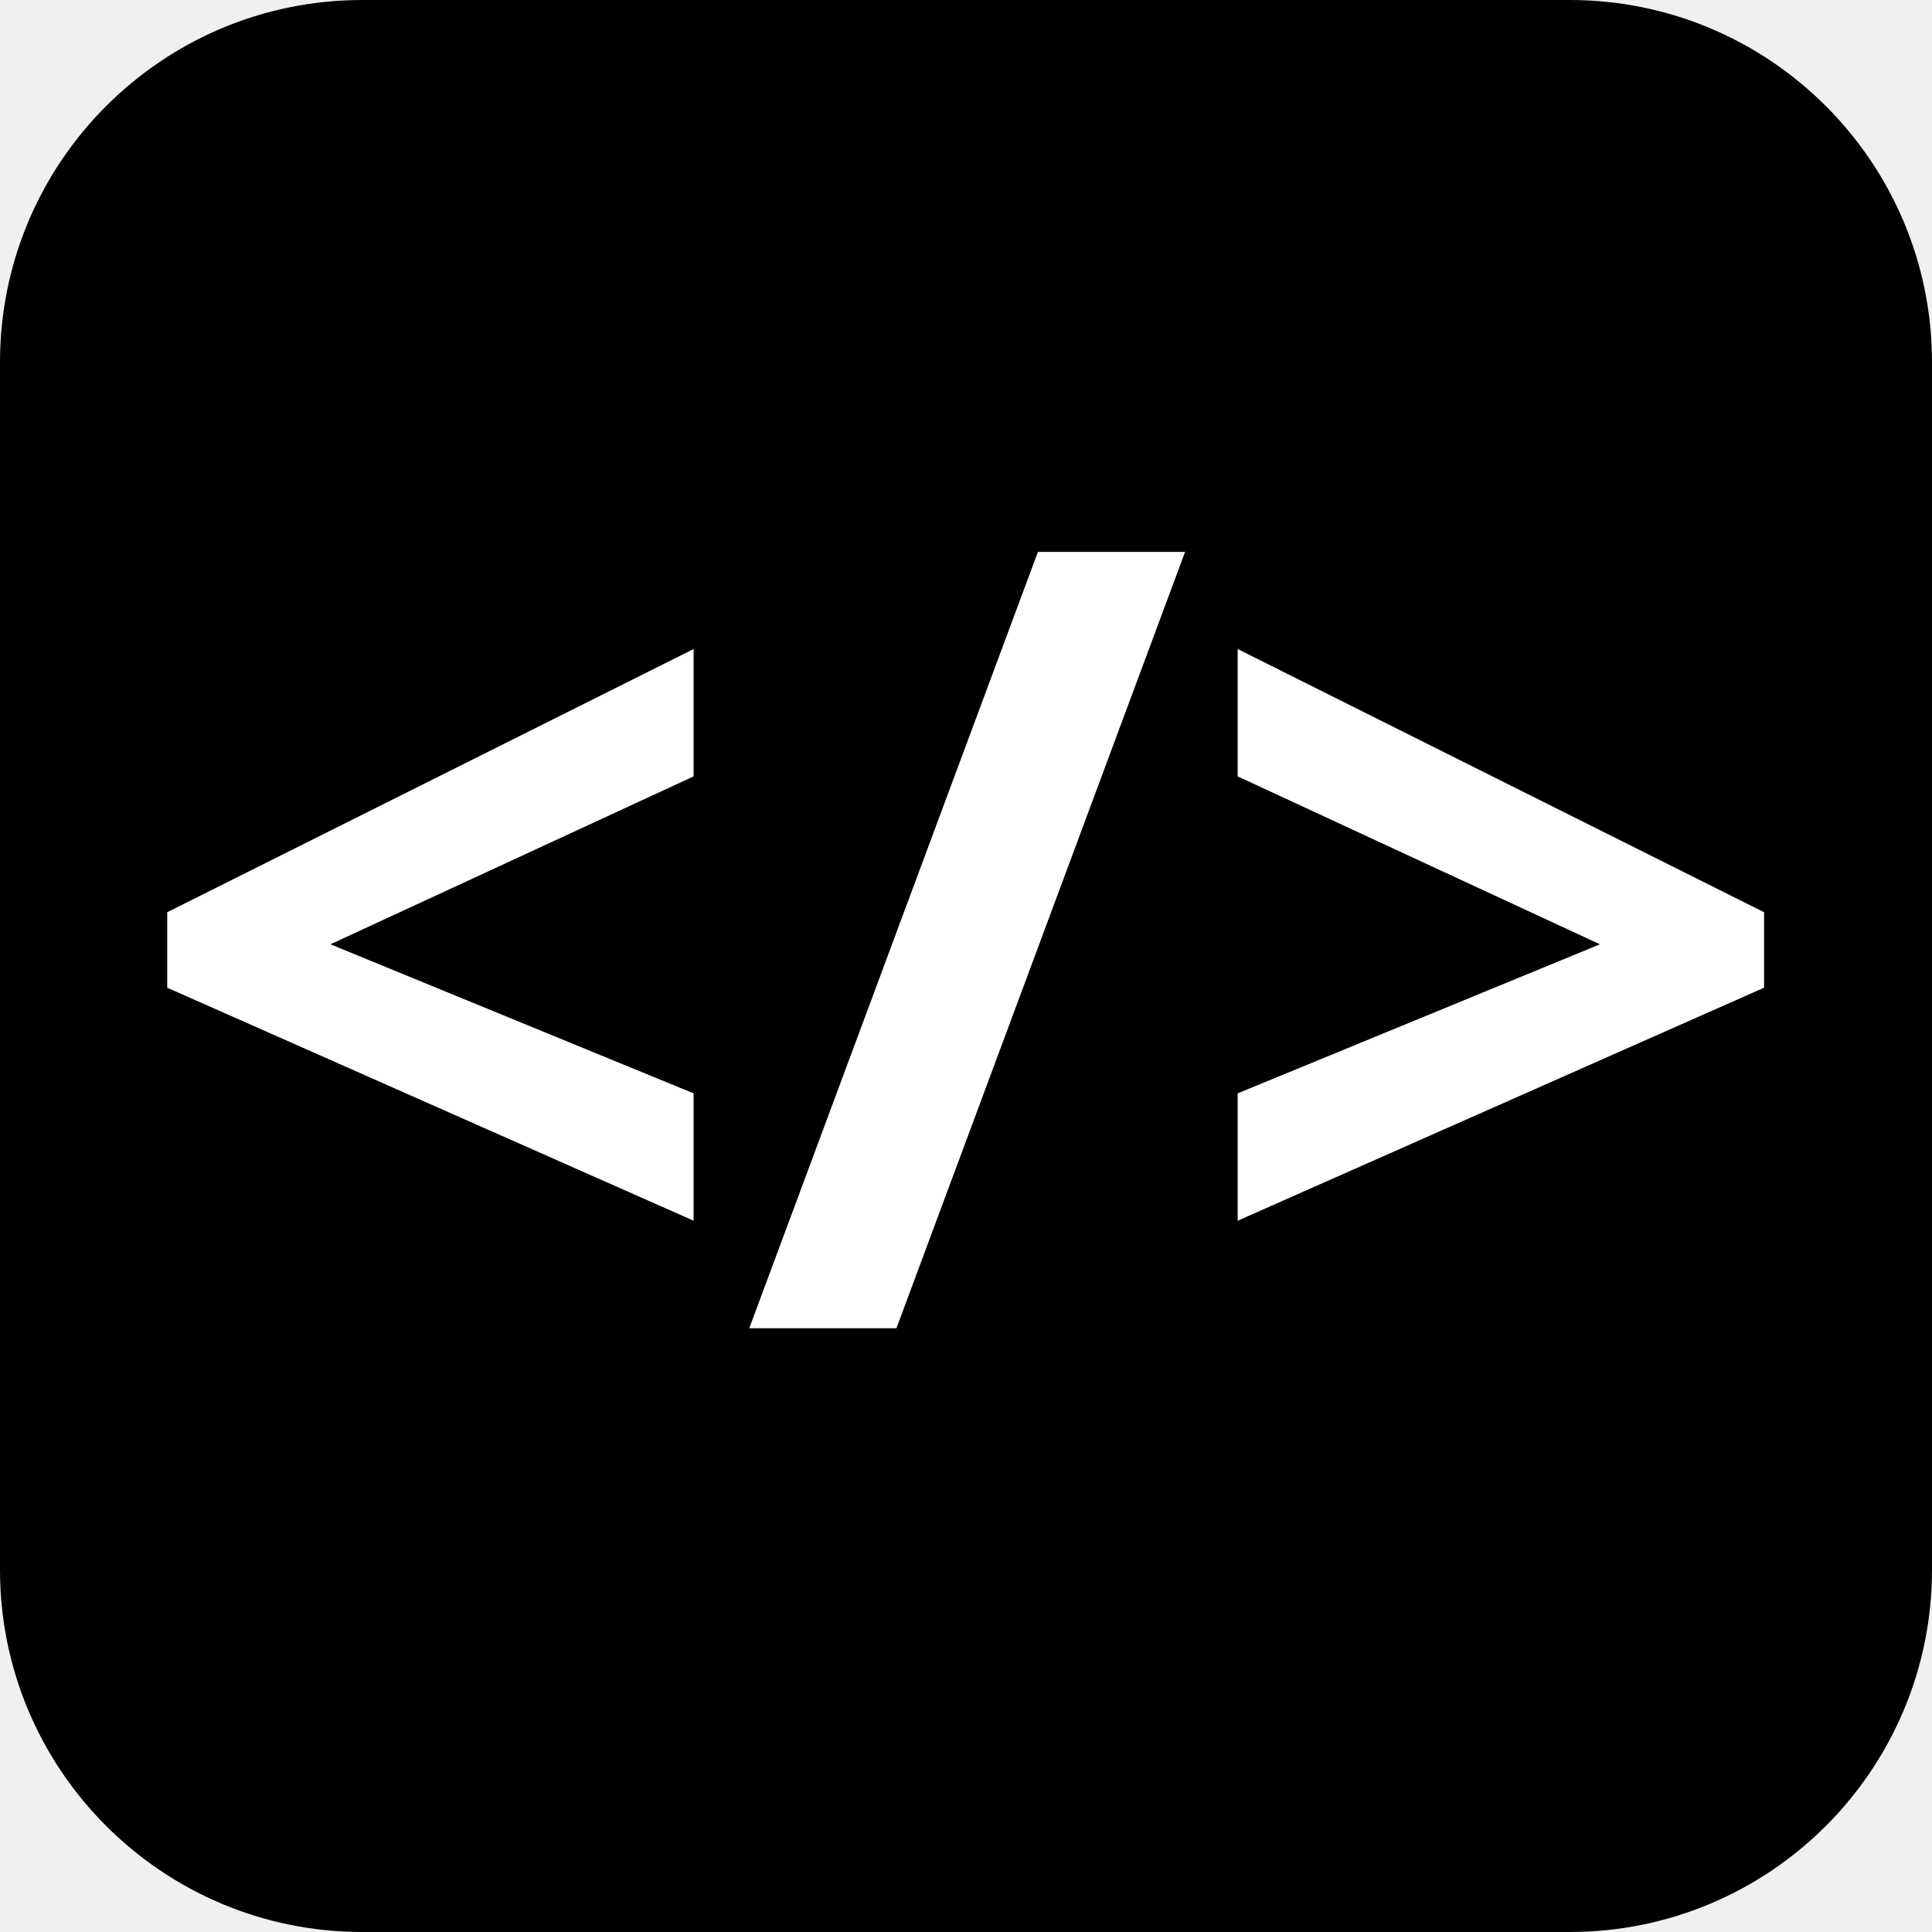
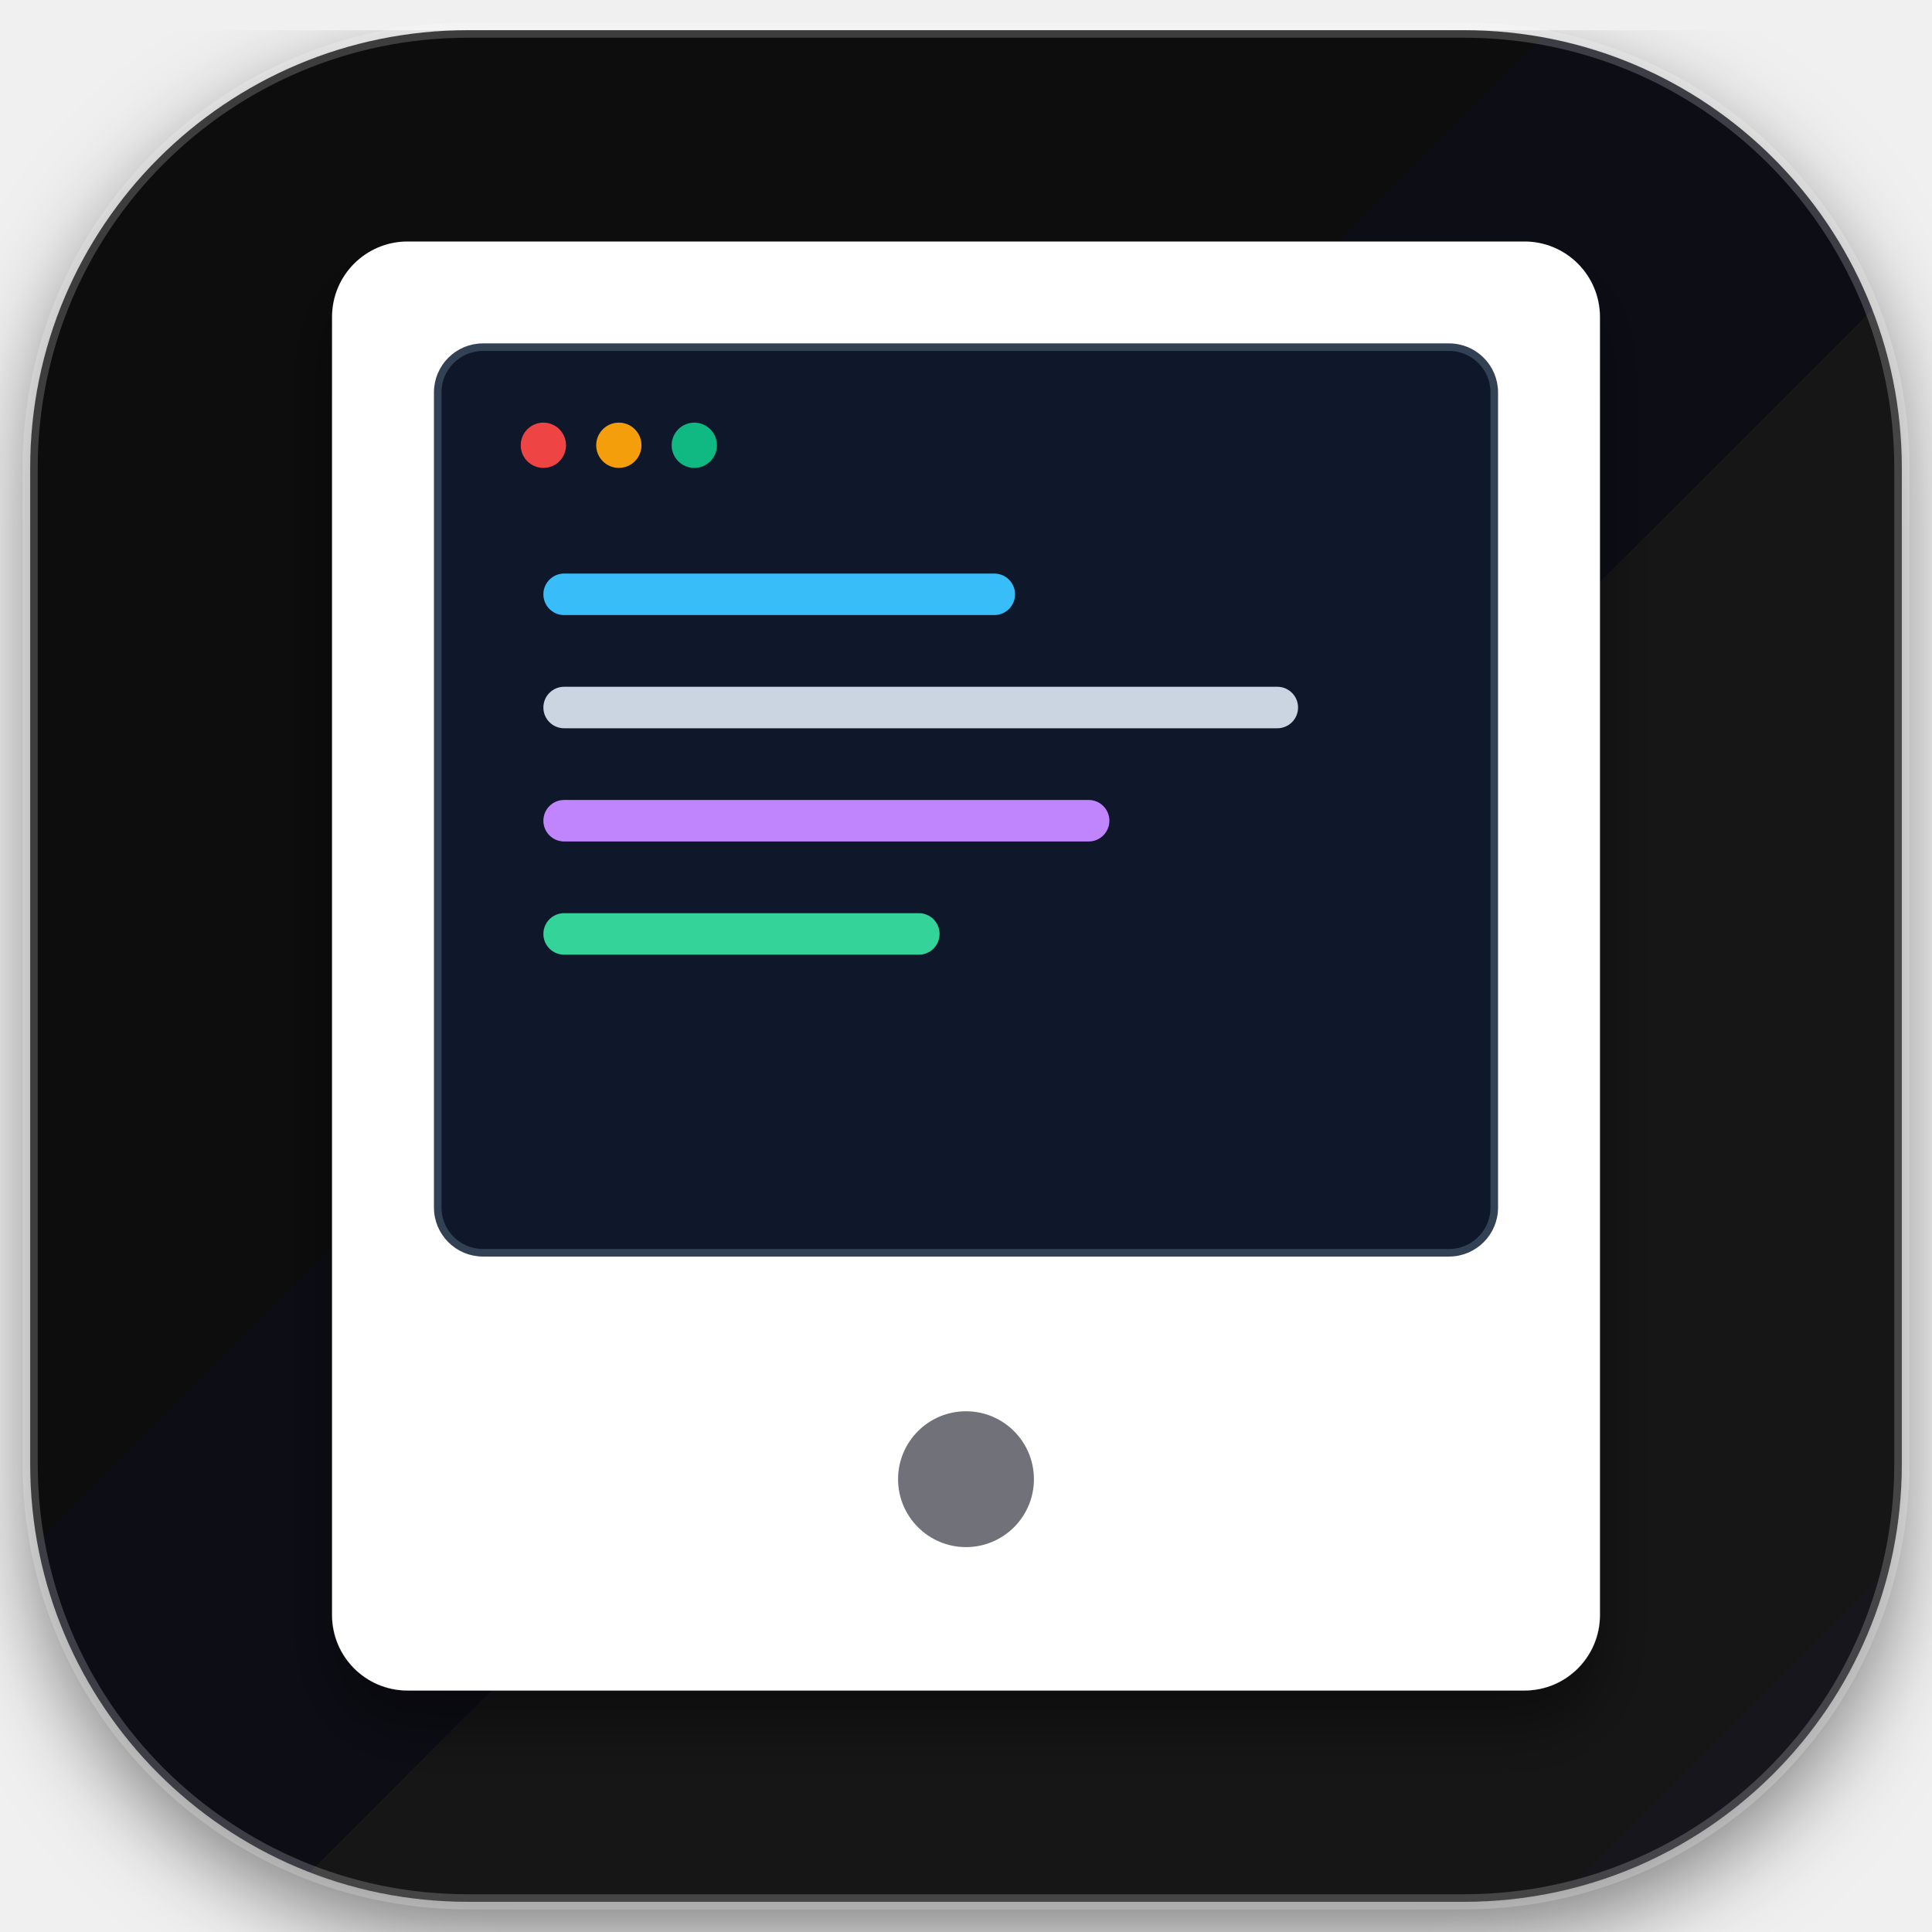
- <svg xmlns="http://www.w3.org/2000/svg" viewBox="0 0 32 32">
-   <rect width="32" height="32" rx="6" fill="#000" />
-   <text x="16" y="22" text-anchor="middle" font-family="ui-sans-serif, system-ui, sans-serif" font-size="18" font-weight="700" fill="#fff">&lt;/&gt;</text>
+ <svg xmlns="http://www.w3.org/2000/svg" viewBox="0 0 512 512" width="100%" height="100%">
+   <defs>
+     <linearGradient id="bgGradPC" x1="0%" y1="0%" x2="100%" y2="100%">
+       <stop offset="0%" stop-color="#09090b" />
+       <stop offset="100%" stop-color="#18181b" />
+     </linearGradient>
+     <filter id="appShadow" x="-10%" y="-10%" width="120%" height="120%">
+       <feDropShadow dx="0" dy="8" stdDeviation="12" flood-color="#000000" flood-opacity="0.5" />
+     </filter>
+     <filter id="polaroidShadow" x="-15%" y="-15%" width="130%" height="130%">
+       <feDropShadow dx="0" dy="10" stdDeviation="8" flood-color="#000000" flood-opacity="0.4" />
+     </filter>
+   </defs>
+   <rect x="8" y="8" width="496" height="496" rx="116" fill="url(#bgGradPC)" filter="url(#appShadow)" />
+   <rect x="8" y="8" width="496" height="496" rx="116" fill="none" stroke="#ffffff" stroke-opacity="0.2" stroke-width="4" />
+   <g filter="url(#polaroidShadow)">
+     <rect x="88" y="64" width="336" height="384" rx="20" fill="#ffffff" />
+   </g>
+   <rect x="116" y="92" width="280" height="240" rx="12" fill="#0f172a" />
+   <rect x="116" y="92" width="280" height="240" rx="12" fill="none" stroke="#334155" stroke-width="2" />
+   <circle cx="144" cy="118" r="6" fill="#ef4444" />
+   <circle cx="164" cy="118" r="6" fill="#f59e0b" />
+   <circle cx="184" cy="118" r="6" fill="#10b981" />
+   <rect x="144" y="152" width="125" height="11" rx="5.5" fill="#38bdf8" />
+   <rect x="144" y="182" width="200" height="11" rx="5.5" fill="#cbd5e1" />
+   <rect x="144" y="212" width="150" height="11" rx="5.5" fill="#c084fc" />
+   <rect x="144" y="242" width="105" height="11" rx="5.5" fill="#34d399" />
+   <circle cx="256" cy="392" r="18" fill="#71717a" />
</svg>
